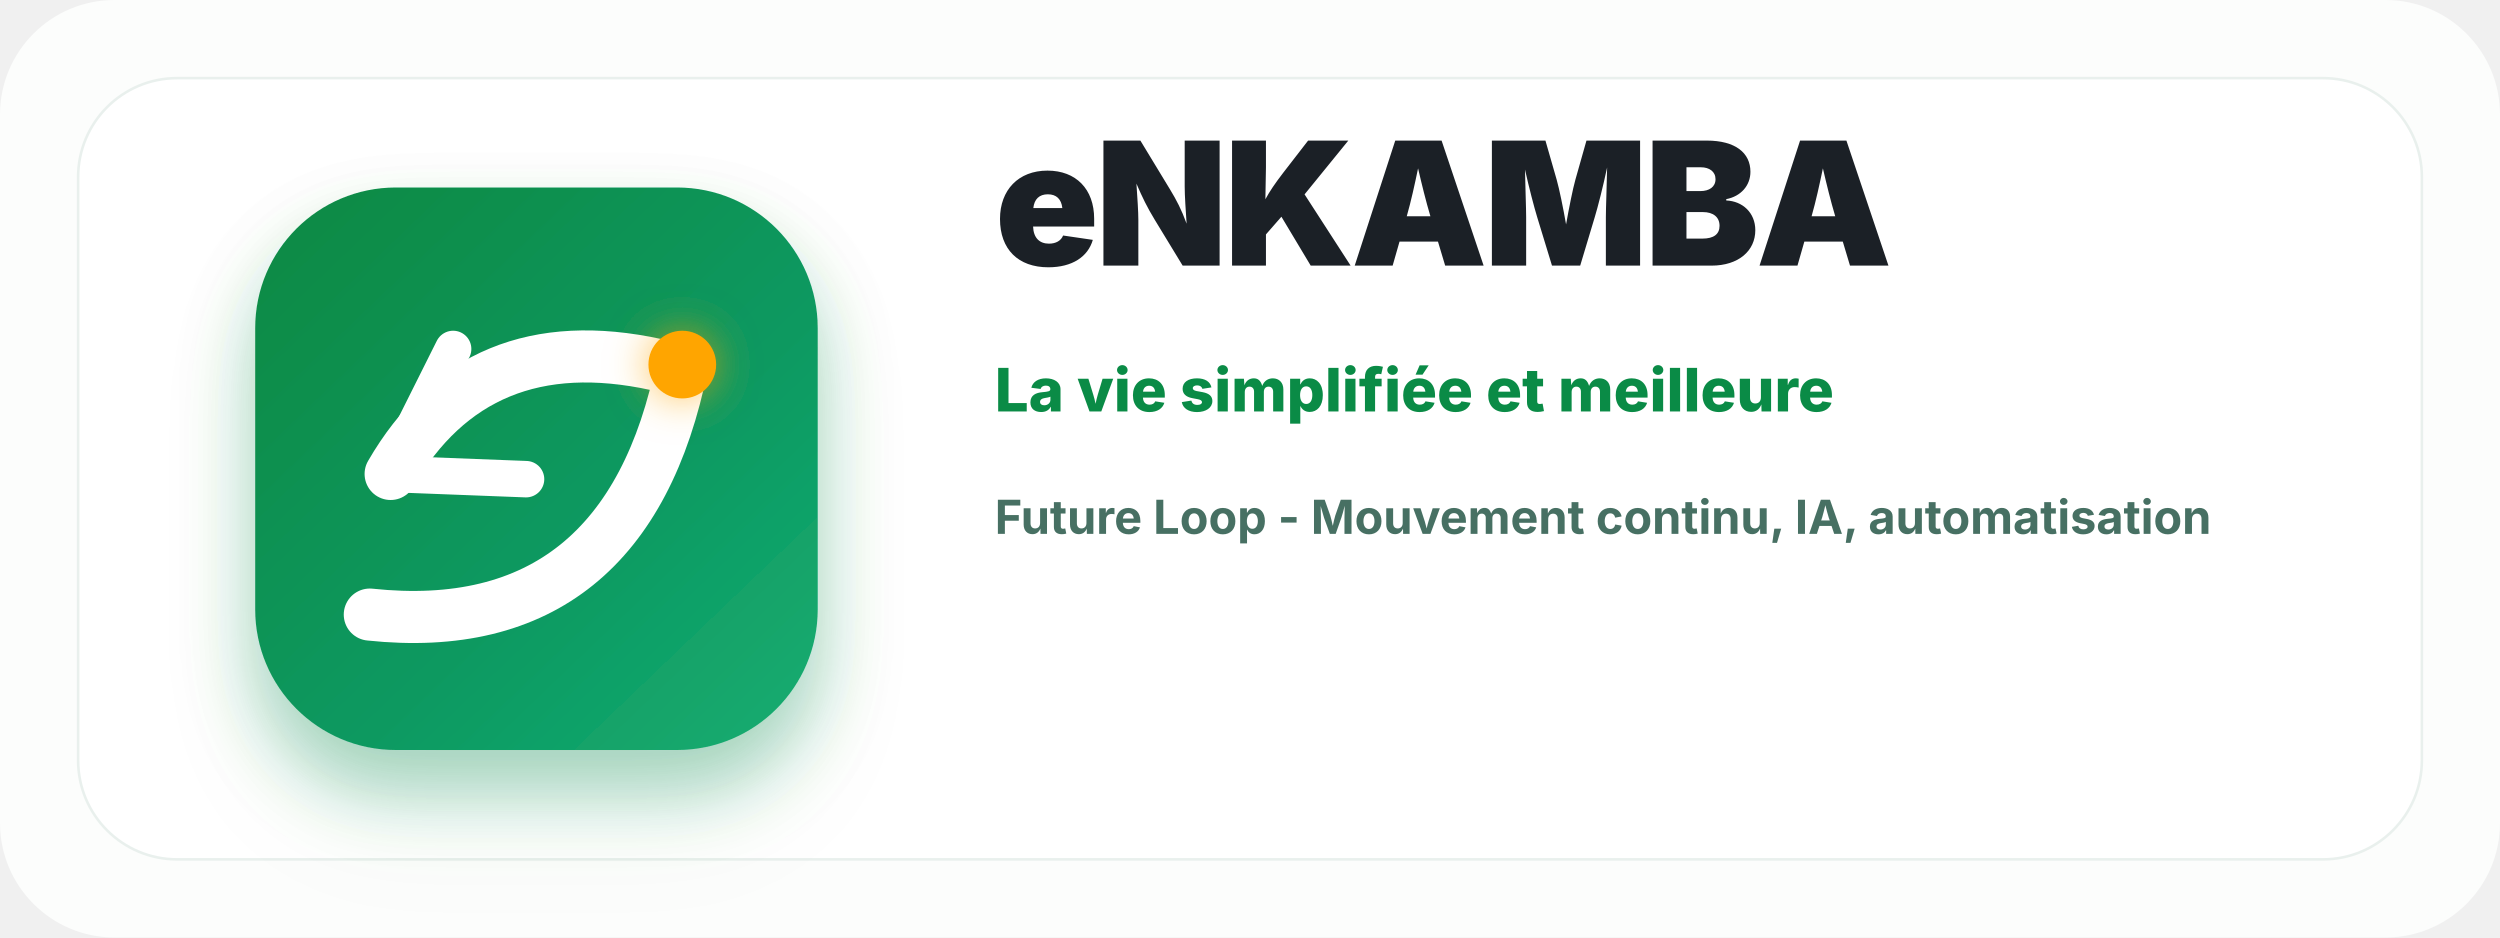
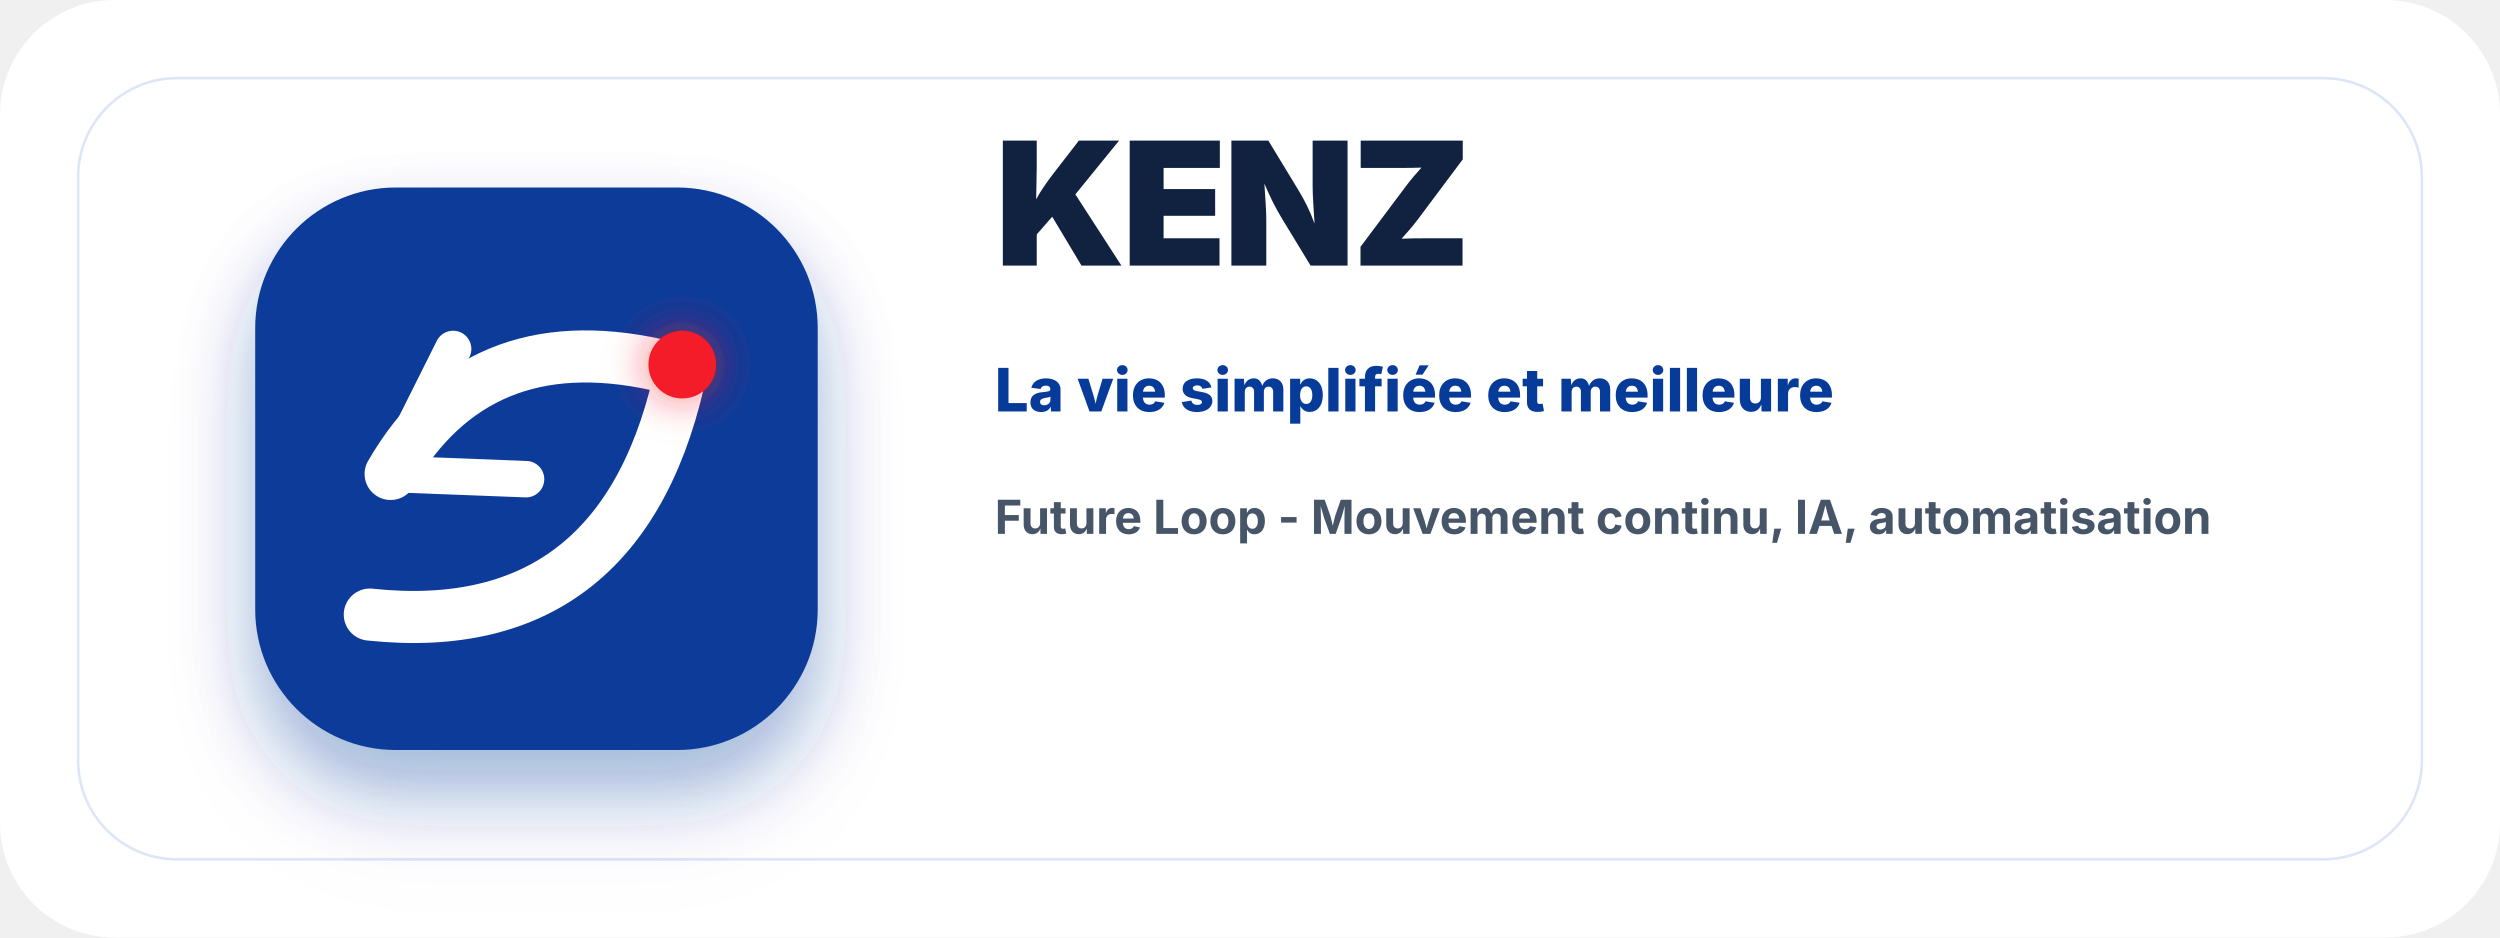
<svg xmlns="http://www.w3.org/2000/svg" width="960" height="360" viewBox="0 0 960 360" fill="none">
  <defs>
    <linearGradient id="g" x1="40" y1="36" x2="216" y2="220" gradientUnits="userSpaceOnUse">
-       <stop stop-color="#0A8B46" />
-       <stop offset=".62" stop-color="#089961" />
-       <stop offset="1" stop-color="#18A96E" />
+       <stop stop-color="#073B9A" />
+       <stop offset=".62" stop-color="#073B9A" />
+       <stop offset="1" stop-color="#073B9A" />
    </linearGradient>
    <filter id="s" x="-25%" y="-25%" width="150%" height="160%">
-       <feDropShadow dx="0" dy="16" stdDeviation="14" flood-color="#0A8B46" flood-opacity=".20" />
+       <feDropShadow dx="0" dy="16" stdDeviation="14" flood-color="#073B9A" flood-opacity=".20" />
    </filter>
    <filter id="og" x="-70%" y="-70%" width="240%" height="240%">
-       <feDropShadow dx="0" dy="0" stdDeviation="8" flood-color="#FFA500" flood-opacity=".65" />
+       <feDropShadow dx="0" dy="0" stdDeviation="8" flood-color="#F51B2B" flood-opacity=".65" />
    </filter>
  </defs>
-   <rect width="960" height="360" rx="44" fill="#FCFDFC" />
-   <rect x="30" y="30" width="900" height="300" rx="38" fill="white" stroke="#E9F0ED" />
+   <rect width="960" height="360" rx="44" fill="#FFFFFF" />
+   <rect x="30" y="30" width="900" height="300" rx="38" fill="white" stroke="#DCE6F8" />
  <g transform="translate(78 52)" filter="url(#s)">
    <rect x="20" y="20" width="216" height="216" rx="54" fill="url(#g)" filter="url(#s)" />
    <path d="M72 130c22-38 56-52 102-42" stroke="#FFFFFF" stroke-width="20" stroke-linecap="round" />
    <path d="M184 88c-14 70-54 103-120 96" stroke="#FFFFFF" stroke-width="20" stroke-linecap="round" />
    <path d="M96 82l-24 48 52 2" stroke="#FFFFFF" stroke-width="14" stroke-linecap="round" stroke-linejoin="round" />
-     <circle cx="184" cy="88" r="13" fill="#FFA500" filter="url(#og)" />
+     <circle cx="184" cy="88" r="13" fill="#F51B2B" filter="url(#og)" />
  </g>
  <g transform="translate(382 102)">
-     <text x="0" y="0" font-family="Inter,Poppins,Arial" font-size="66" font-weight="900" letter-spacing="-1.4" fill="#1B2026">eNKAMBA</text>
-     <text x="0" y="56" font-family="Inter,Poppins,Arial" font-size="23" font-weight="800" fill="#0A8B46">La vie simplifiée et meilleure</text>
-     <text x="0" y="103" font-family="Inter,Poppins,Arial" font-size="18" font-weight="650" fill="#477063">Future Loop - Mouvement continu, IA, automatisation</text>
+     <text x="0" y="0" font-family="Inter,Poppins,Arial" font-size="66" font-weight="900" letter-spacing="-1.4" fill="#10223F">KENZ</text>
+     <text x="0" y="56" font-family="Inter,Poppins,Arial" font-size="23" font-weight="800" fill="#073B9A">La vie simplifiée et meilleure</text>
+     <text x="0" y="103" font-family="Inter,Poppins,Arial" font-size="18" font-weight="650" fill="#475569">Future Loop - Mouvement continu, IA, automatisation</text>
  </g>
</svg>
